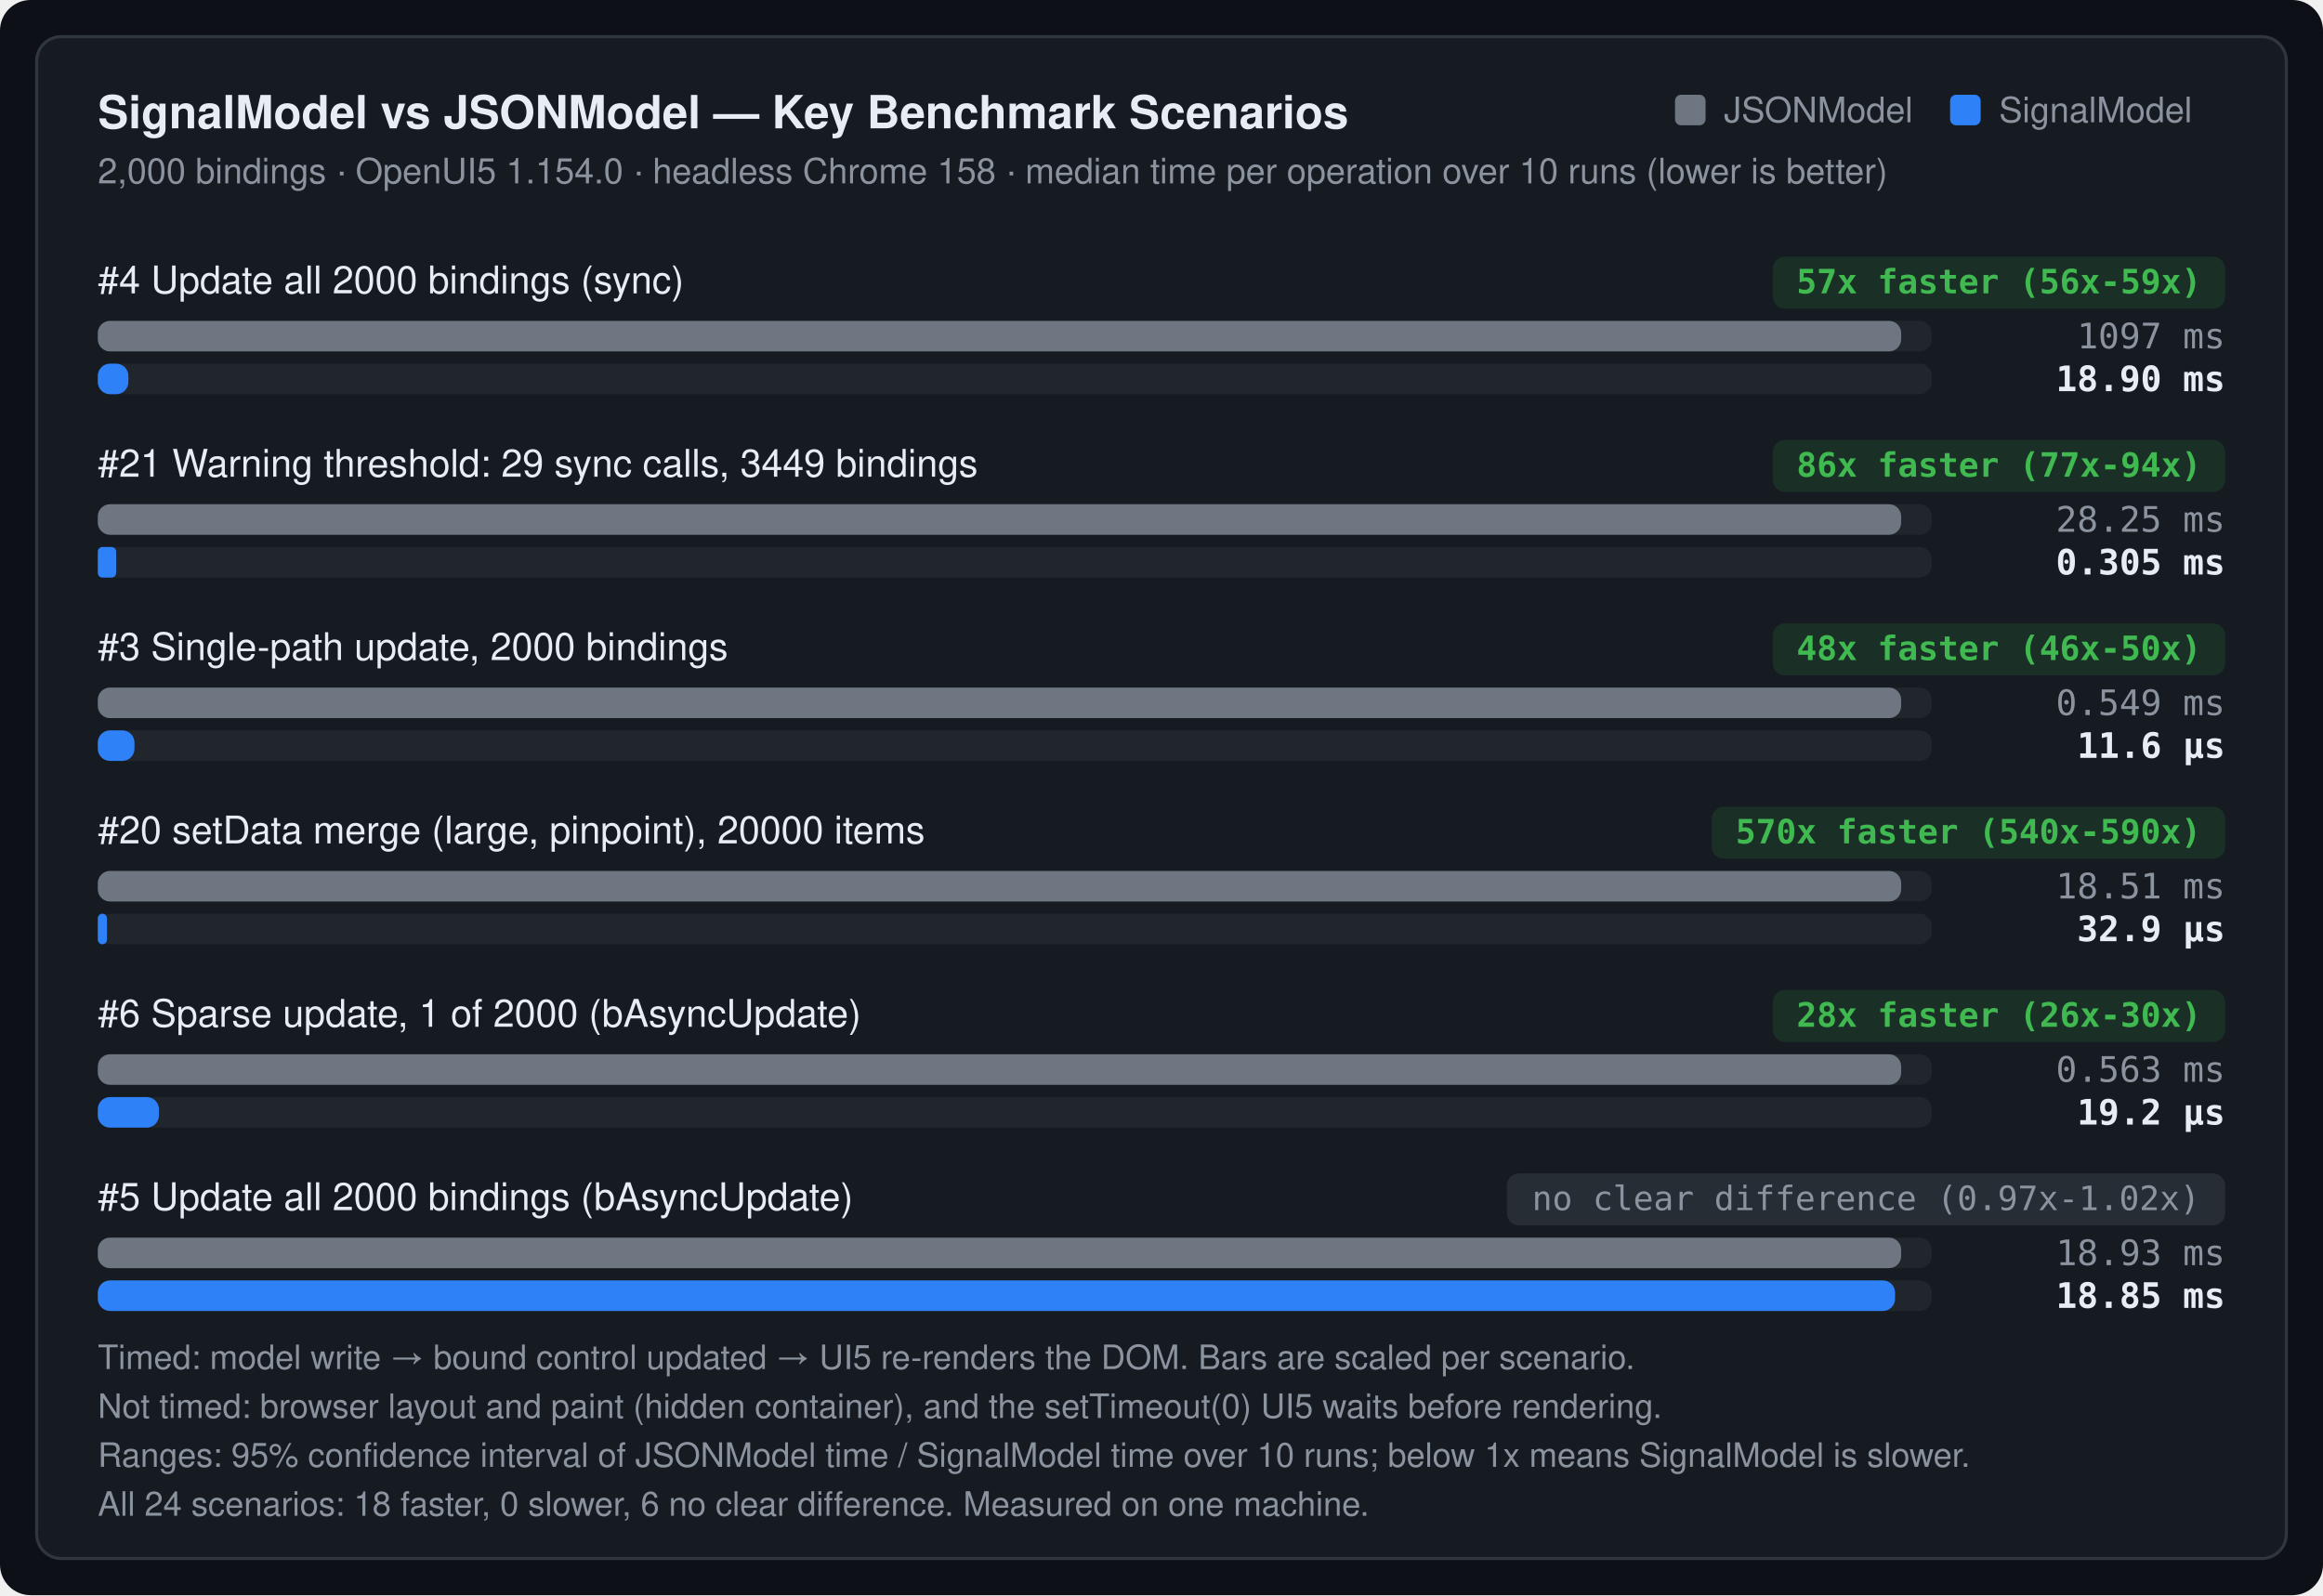
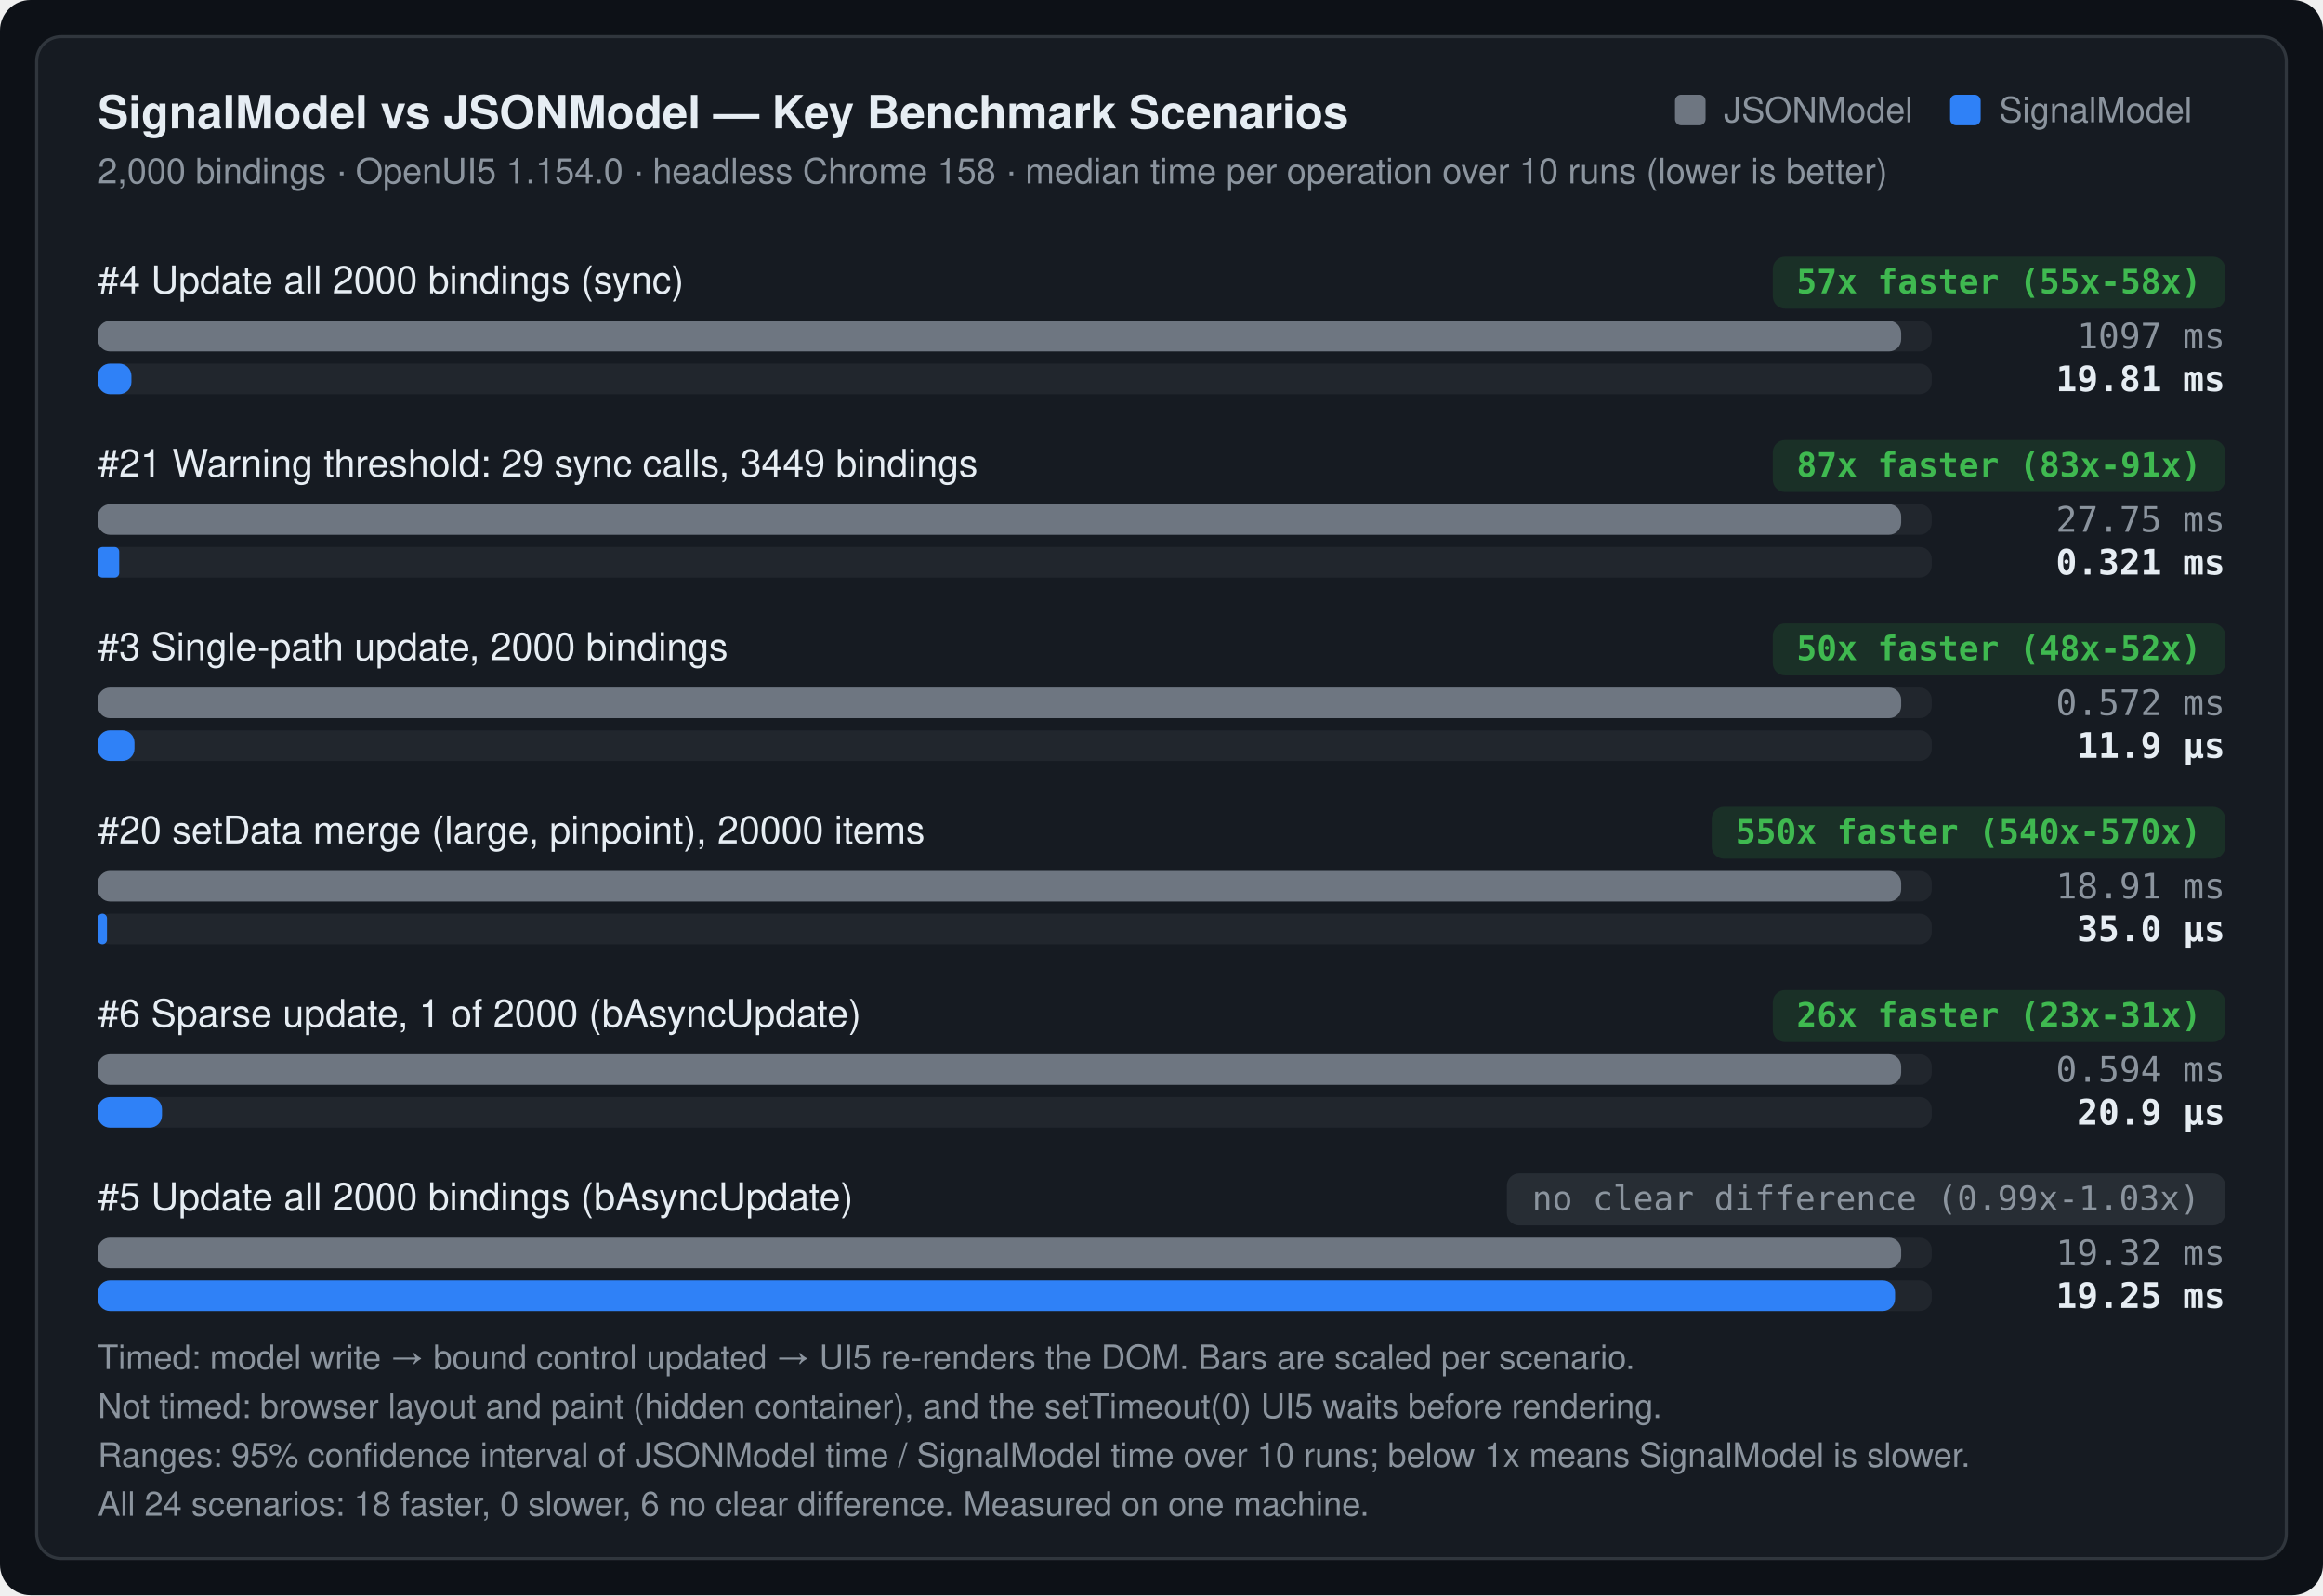
<svg xmlns="http://www.w3.org/2000/svg" viewBox="0 0 760 522" width="760" height="522" role="img" aria-labelledby="title desc">
  <style>
    .bg { fill: #0d1117; }
    .card { fill: #161b22; stroke: #30363d; stroke-width: 1; }
    .track { fill: #21262d; }
    .title { font: 600 15px -apple-system, BlinkMacSystemFont, "Segoe UI", Helvetica, Arial, sans-serif; fill: #e6edf3; }
    .sub { font: 400 11.5px -apple-system, BlinkMacSystemFont, "Segoe UI", Helvetica, Arial, sans-serif; fill: #8b949e; }
    .label { font: 500 12.5px -apple-system, BlinkMacSystemFont, "Segoe UI", Helvetica, Arial, sans-serif; fill: #e6edf3; }
    .val { font: 400 11.5px ui-monospace, SFMono-Regular, Menlo, Consolas, monospace; fill: #8b949e; }
    .val-sig { font: 600 11.5px ui-monospace, SFMono-Regular, Menlo, Consolas, monospace; fill: #e6edf3; }
    .badge-bg { fill: rgba(46, 160, 67, 0.16); }
    .badge-txt { font: 600 11px ui-monospace, SFMono-Regular, Menlo, Consolas, monospace; fill: #3fb950; }
    .badge-eq-bg { fill: rgba(139, 148, 158, 0.15); }
    .badge-eq-txt { font: 500 11px ui-monospace, SFMono-Regular, Menlo, Consolas, monospace; fill: #8b949e; }
    .bar-json { fill: #6e7681; }
    .bar-sig { fill: #2f81f7; }
    .foot { font: 400 11px -apple-system, BlinkMacSystemFont, "Segoe UI", Helvetica, Arial, sans-serif; fill: #8b949e; }
    @media (prefers-color-scheme: light) {
      .bg { fill: #ffffff; }
      .card { fill: #f6f8fa; stroke: #d0d7de; }
      .track { fill: #eaeef2; }
      .title { fill: #1f2328; }
      .sub { fill: #656d76; }
      .label { fill: #1f2328; }
      .val { fill: #656d76; }
      .val-sig { fill: #1f2328; }
      .badge-bg { fill: rgba(26, 127, 55, 0.12); }
      .badge-txt { fill: #1a7f37; }
      .badge-eq-bg { fill: rgba(101, 109, 118, 0.12); }
      .badge-eq-txt { fill: #656d76; }
      .bar-json { fill: #8c959f; }
      .bar-sig { fill: #0969da; }
      .foot { fill: #656d76; }
    }
  </style>
  <rect class="bg" width="760" height="522" rx="10" />
  <rect class="card" x="12" y="12" width="736" height="498" rx="8" />
  <text class="title" x="32" y="42">SignalModel vs JSONModel — Key Benchmark Scenarios</text>
  <text class="sub" x="32" y="60">2,000 bindings · OpenUI5 1.154.0 · headless Chrome 158 · median time per operation over 10 runs (lower is better)</text>
  <rect class="bar-json" x="548" y="31" width="10" height="10" rx="2" />
  <text class="sub" x="564" y="40">JSONModel</text>
  <rect class="bar-sig" x="638" y="31" width="10" height="10" rx="2" />
  <text class="sub" x="654" y="40">SignalModel</text>
  <g transform="translate(32, 84)">
    <text class="label" x="0" y="12">#4 Update all 2000 bindings (sync)</text>
    <rect class="badge-bg" x="548" y="0" width="148" height="17" rx="4" />
-     <text class="badge-txt" x="622" y="12" text-anchor="middle">57x faster (56x-59x)</text>
+     <text class="badge-txt" x="622" y="12" text-anchor="middle">57x faster (55x-58x)</text>
    <rect class="track" x="0" y="21" width="600" height="10" rx="4" />
    <rect class="bar-json" x="0" y="21" width="590" height="10" rx="4" />
    <text class="val" x="696" y="30" text-anchor="end">1097 ms</text>
    <rect class="track" x="0" y="35" width="600" height="10" rx="4" />
-     <rect class="bar-sig" x="0" y="35" width="10" height="10" rx="4" />
-     <text class="val-sig" x="696" y="44" text-anchor="end">18.90 ms</text>
+     <rect class="bar-sig" x="0" y="35" width="11" height="10" rx="4" />
+     <text class="val-sig" x="696" y="44" text-anchor="end">19.81 ms</text>
  </g>
  <g transform="translate(32, 144)">
    <text class="label" x="0" y="12">#21 Warning threshold: 29 sync calls, 3449 bindings</text>
    <rect class="badge-bg" x="548" y="0" width="148" height="17" rx="4" />
-     <text class="badge-txt" x="622" y="12" text-anchor="middle">86x faster (77x-94x)</text>
+     <text class="badge-txt" x="622" y="12" text-anchor="middle">87x faster (83x-91x)</text>
    <rect class="track" x="0" y="21" width="600" height="10" rx="4" />
    <rect class="bar-json" x="0" y="21" width="590" height="10" rx="4" />
-     <text class="val" x="696" y="30" text-anchor="end">28.25 ms</text>
+     <text class="val" x="696" y="30" text-anchor="end">27.75 ms</text>
    <rect class="track" x="0" y="35" width="600" height="10" rx="4" />
-     <rect class="bar-sig" x="0" y="35" width="6" height="10" rx="1.5" />
-     <text class="val-sig" x="696" y="44" text-anchor="end">0.305 ms</text>
+     <rect class="bar-sig" x="0" y="35" width="7" height="10" rx="1.5" />
+     <text class="val-sig" x="696" y="44" text-anchor="end">0.321 ms</text>
  </g>
  <g transform="translate(32, 204)">
    <text class="label" x="0" y="12">#3 Single-path update, 2000 bindings</text>
    <rect class="badge-bg" x="548" y="0" width="148" height="17" rx="4" />
-     <text class="badge-txt" x="622" y="12" text-anchor="middle">48x faster (46x-50x)</text>
+     <text class="badge-txt" x="622" y="12" text-anchor="middle">50x faster (48x-52x)</text>
    <rect class="track" x="0" y="21" width="600" height="10" rx="4" />
    <rect class="bar-json" x="0" y="21" width="590" height="10" rx="4" />
-     <text class="val" x="696" y="30" text-anchor="end">0.549 ms</text>
+     <text class="val" x="696" y="30" text-anchor="end">0.572 ms</text>
    <rect class="track" x="0" y="35" width="600" height="10" rx="4" />
    <rect class="bar-sig" x="0" y="35" width="12" height="10" rx="4" />
-     <text class="val-sig" x="696" y="44" text-anchor="end">11.6 µs</text>
+     <text class="val-sig" x="696" y="44" text-anchor="end">11.9 µs</text>
  </g>
  <g transform="translate(32, 264)">
    <text class="label" x="0" y="12">#20 setData merge (large, pinpoint), 20000 items</text>
    <rect class="badge-bg" x="528" y="0" width="168" height="17" rx="4" />
-     <text class="badge-txt" x="612" y="12" text-anchor="middle">570x faster (540x-590x)</text>
+     <text class="badge-txt" x="612" y="12" text-anchor="middle">550x faster (540x-570x)</text>
    <rect class="track" x="0" y="21" width="600" height="10" rx="4" />
    <rect class="bar-json" x="0" y="21" width="590" height="10" rx="4" />
-     <text class="val" x="696" y="30" text-anchor="end">18.51 ms</text>
+     <text class="val" x="696" y="30" text-anchor="end">18.91 ms</text>
    <rect class="track" x="0" y="35" width="600" height="10" rx="4" />
    <rect class="bar-sig" x="0" y="35" width="3" height="10" rx="1.5" />
-     <text class="val-sig" x="696" y="44" text-anchor="end">32.9 µs</text>
+     <text class="val-sig" x="696" y="44" text-anchor="end">35.0 µs</text>
  </g>
  <g transform="translate(32, 324)">
    <text class="label" x="0" y="12">#6 Sparse update, 1 of 2000 (bAsyncUpdate)</text>
    <rect class="badge-bg" x="548" y="0" width="148" height="17" rx="4" />
-     <text class="badge-txt" x="622" y="12" text-anchor="middle">28x faster (26x-30x)</text>
+     <text class="badge-txt" x="622" y="12" text-anchor="middle">26x faster (23x-31x)</text>
    <rect class="track" x="0" y="21" width="600" height="10" rx="4" />
    <rect class="bar-json" x="0" y="21" width="590" height="10" rx="4" />
-     <text class="val" x="696" y="30" text-anchor="end">0.563 ms</text>
+     <text class="val" x="696" y="30" text-anchor="end">0.594 ms</text>
    <rect class="track" x="0" y="35" width="600" height="10" rx="4" />
-     <rect class="bar-sig" x="0" y="35" width="20" height="10" rx="4" />
-     <text class="val-sig" x="696" y="44" text-anchor="end">19.2 µs</text>
+     <rect class="bar-sig" x="0" y="35" width="21" height="10" rx="4" />
+     <text class="val-sig" x="696" y="44" text-anchor="end">20.9 µs</text>
  </g>
  <g transform="translate(32, 384)">
    <text class="label" x="0" y="12">#5 Update all 2000 bindings (bAsyncUpdate)</text>
    <rect class="badge-eq-bg" x="461" y="0" width="235" height="17" rx="4" />
-     <text class="badge-eq-txt" x="578.5" y="12" text-anchor="middle">no clear difference (0.97x-1.02x)</text>
+     <text class="badge-eq-txt" x="578.5" y="12" text-anchor="middle">no clear difference (0.99x-1.03x)</text>
    <rect class="track" x="0" y="21" width="600" height="10" rx="4" />
    <rect class="bar-json" x="0" y="21" width="590" height="10" rx="4" />
-     <text class="val" x="696" y="30" text-anchor="end">18.93 ms</text>
+     <text class="val" x="696" y="30" text-anchor="end">19.32 ms</text>
    <rect class="track" x="0" y="35" width="600" height="10" rx="4" />
    <rect class="bar-sig" x="0" y="35" width="588" height="10" rx="4" />
-     <text class="val-sig" x="696" y="44" text-anchor="end">18.85 ms</text>
+     <text class="val-sig" x="696" y="44" text-anchor="end">19.25 ms</text>
  </g>
  <text class="foot" x="32" y="448">Timed: model write → bound control updated → UI5 re-renders the DOM. Bars are scaled per scenario.</text>
  <text class="foot" x="32" y="464">Not timed: browser layout and paint (hidden container), and the setTimeout(0) UI5 waits before rendering.</text>
  <text class="foot" x="32" y="480">Ranges: 95% confidence interval of JSONModel time / SignalModel time over 10 runs; below 1x means SignalModel is slower.</text>
  <text class="foot" x="32" y="496">All 24 scenarios: 18 faster, 0 slower, 6 no clear difference. Measured on one machine.</text>
</svg>
